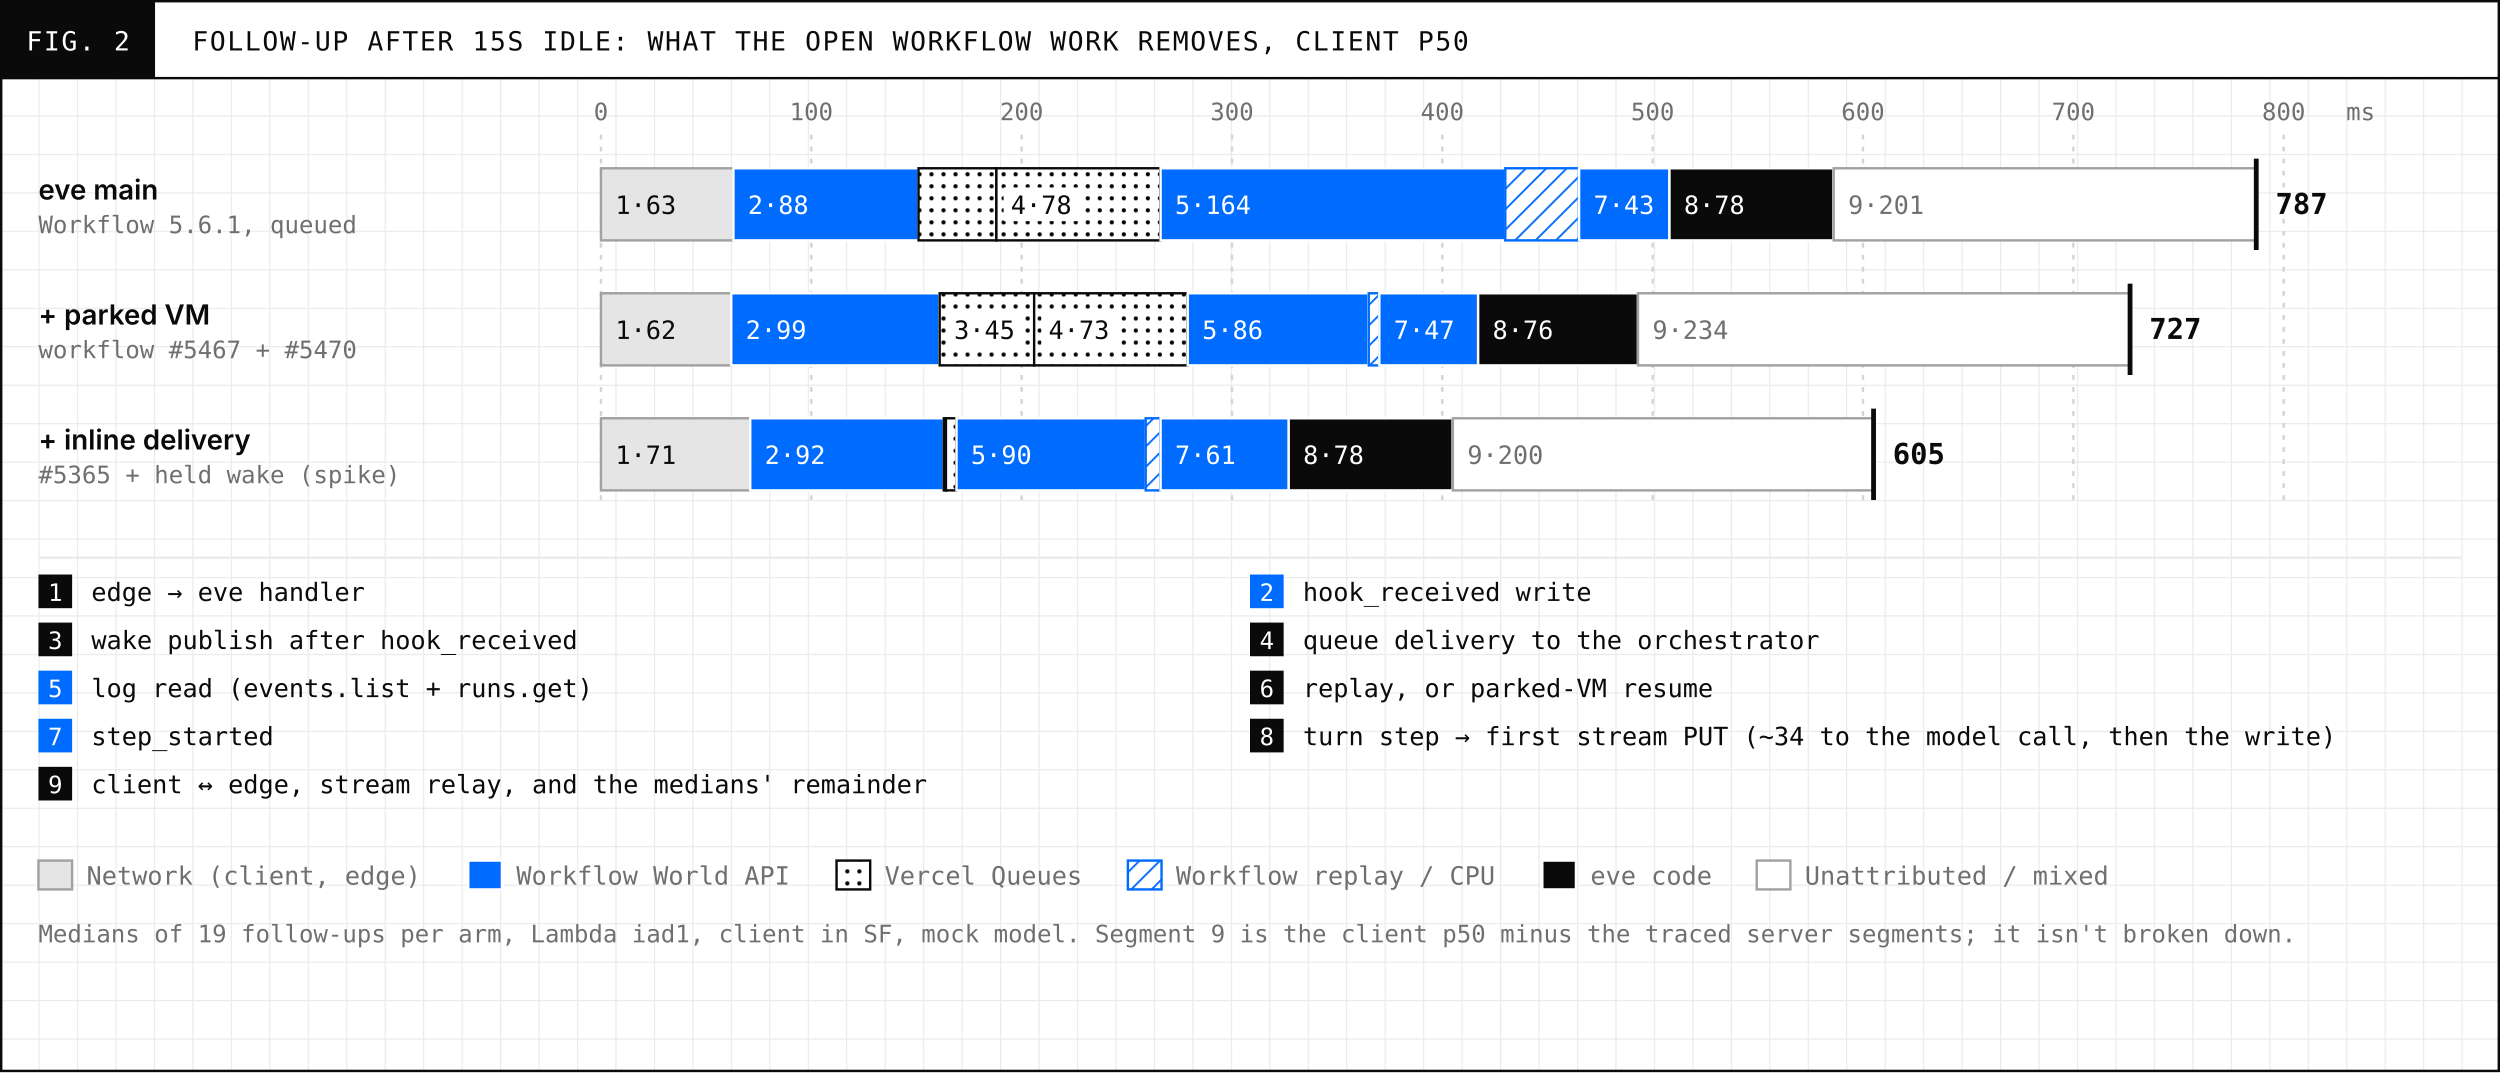
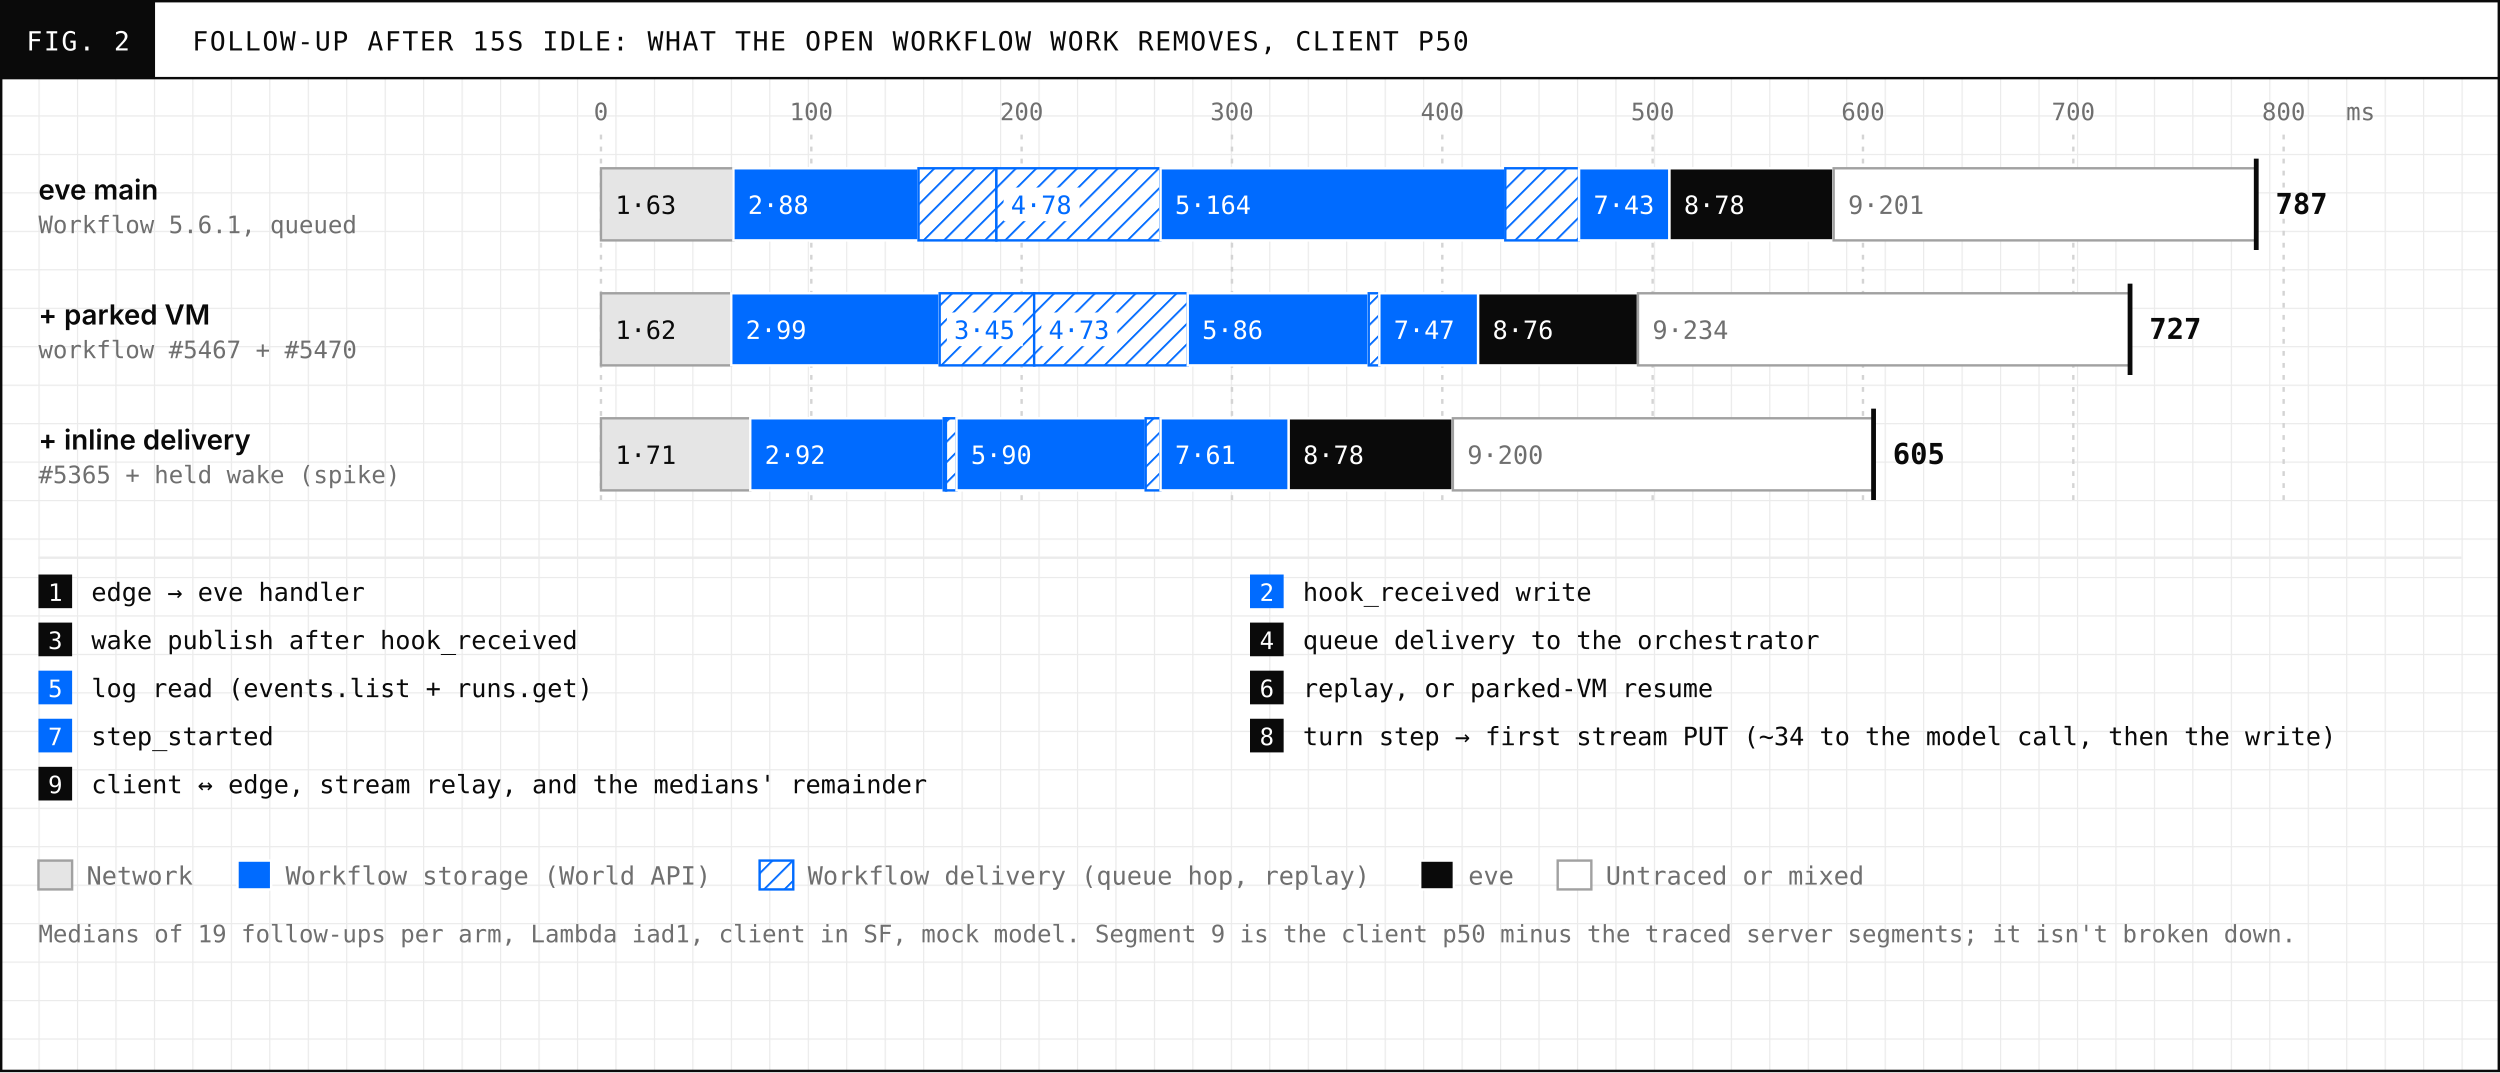
<svg xmlns="http://www.w3.org/2000/svg" width="1040" height="446" viewBox="0 0 1040 446">
  <defs>
    <pattern id="grid" width="16" height="16" patternUnits="userSpaceOnUse">
      <path d="M16 0H0V16" fill="none" stroke="#ebebeb" stroke-width="1" />
    </pattern>
    <pattern id="hatch-ink" width="6" height="6" patternUnits="userSpaceOnUse" patternTransform="rotate(45)">
      <rect width="6" height="6" fill="#fff" />
      <line x1="0" y1="0" x2="0" y2="6" stroke="#0a0a0a" stroke-width="1.5" />
    </pattern>
    <pattern id="hatch-blue" width="6" height="6" patternUnits="userSpaceOnUse" patternTransform="rotate(45)">
      <rect width="6" height="6" fill="#fff" />
      <line x1="0" y1="0" x2="0" y2="6" stroke="#006bff" stroke-width="1.5" />
    </pattern>
    <pattern id="dots" width="5" height="5" patternUnits="userSpaceOnUse">
      <rect width="5" height="5" fill="#fff" />
      <circle cx="2.5" cy="2.5" r="0.9" fill="#0a0a0a" />
    </pattern>
    <marker id="arrow" viewBox="0 0 8 8" refX="7" refY="4" markerWidth="7" markerHeight="7" orient="auto-start-reverse">
      <path d="M0 0L8 4L0 8z" fill="#0a0a0a" />
    </marker>
    <marker id="arrow-blue" viewBox="0 0 8 8" refX="7" refY="4" markerWidth="7" markerHeight="7" orient="auto-start-reverse">
      <path d="M0 0L8 4L0 8z" fill="#006bff" />
    </marker>
  </defs>
  <rect width="1040" height="446" fill="#ffffff" />
  <rect width="1040" height="446" fill="url(#grid)" />
  <rect x="0.5" y="0.5" width="1039" height="445" fill="none" stroke="#0a0a0a" />
  <rect x="0.5" y="0.5" width="1039" height="32" fill="#ffffff" stroke="#0a0a0a" />
  <rect x="0.5" y="0.5" width="64" height="32" fill="#0a0a0a" />
  <text x="32.5" y="21.0" font-family="'Geist Mono', ui-monospace, SFMono-Regular, Menlo, monospace" font-size="11" fill="#ffffff" text-anchor="middle" font-weight="400" letter-spacing="0.06em">FIG. 2</text>
  <text x="80.0" y="21.0" font-family="'Geist Mono', ui-monospace, SFMono-Regular, Menlo, monospace" font-size="11" fill="#0a0a0a" text-anchor="start" font-weight="400" letter-spacing="0.06em">FOLLOW-UP AFTER 15S IDLE: WHAT THE OPEN WORKFLOW WORK REMOVES, CLIENT P50</text>
  <line x1="250.0" y1="56" x2="250.0" y2="210" stroke="#d4d4d4" stroke-dasharray="2 3" />
  <text x="250.0" y="50.0" font-family="'Geist Mono', ui-monospace, SFMono-Regular, Menlo, monospace" font-size="10" fill="#6f6f6f" text-anchor="middle" font-weight="400">0</text>
  <line x1="337.5" y1="56" x2="337.5" y2="210" stroke="#d4d4d4" stroke-dasharray="2 3" />
  <text x="337.5" y="50.0" font-family="'Geist Mono', ui-monospace, SFMono-Regular, Menlo, monospace" font-size="10" fill="#6f6f6f" text-anchor="middle" font-weight="400">100</text>
  <line x1="425.0" y1="56" x2="425.0" y2="210" stroke="#d4d4d4" stroke-dasharray="2 3" />
  <text x="425.0" y="50.0" font-family="'Geist Mono', ui-monospace, SFMono-Regular, Menlo, monospace" font-size="10" fill="#6f6f6f" text-anchor="middle" font-weight="400">200</text>
  <line x1="512.5" y1="56" x2="512.5" y2="210" stroke="#d4d4d4" stroke-dasharray="2 3" />
  <text x="512.5" y="50.0" font-family="'Geist Mono', ui-monospace, SFMono-Regular, Menlo, monospace" font-size="10" fill="#6f6f6f" text-anchor="middle" font-weight="400">300</text>
  <line x1="600.0" y1="56" x2="600.0" y2="210" stroke="#d4d4d4" stroke-dasharray="2 3" />
  <text x="600.0" y="50.0" font-family="'Geist Mono', ui-monospace, SFMono-Regular, Menlo, monospace" font-size="10" fill="#6f6f6f" text-anchor="middle" font-weight="400">400</text>
  <line x1="687.5" y1="56" x2="687.5" y2="210" stroke="#d4d4d4" stroke-dasharray="2 3" />
  <text x="687.5" y="50.0" font-family="'Geist Mono', ui-monospace, SFMono-Regular, Menlo, monospace" font-size="10" fill="#6f6f6f" text-anchor="middle" font-weight="400">500</text>
  <line x1="775.0" y1="56" x2="775.0" y2="210" stroke="#d4d4d4" stroke-dasharray="2 3" />
  <text x="775.0" y="50.0" font-family="'Geist Mono', ui-monospace, SFMono-Regular, Menlo, monospace" font-size="10" fill="#6f6f6f" text-anchor="middle" font-weight="400">600</text>
  <line x1="862.5" y1="56" x2="862.5" y2="210" stroke="#d4d4d4" stroke-dasharray="2 3" />
  <text x="862.5" y="50.0" font-family="'Geist Mono', ui-monospace, SFMono-Regular, Menlo, monospace" font-size="10" fill="#6f6f6f" text-anchor="middle" font-weight="400">700</text>
  <line x1="950.0" y1="56" x2="950.0" y2="210" stroke="#d4d4d4" stroke-dasharray="2 3" />
  <text x="950.0" y="50.0" font-family="'Geist Mono', ui-monospace, SFMono-Regular, Menlo, monospace" font-size="10" fill="#6f6f6f" text-anchor="middle" font-weight="400">800</text>
  <text x="976.0" y="50.0" font-family="'Geist Mono', ui-monospace, SFMono-Regular, Menlo, monospace" font-size="10" fill="#6f6f6f" text-anchor="start" font-weight="400">ms</text>
  <text x="16.0" y="83.0" font-family="'Geist', ui-sans-serif, system-ui, -apple-system, 'Segoe UI', sans-serif" font-size="11.5" fill="#0a0a0a" text-anchor="start" font-weight="600">eve main</text>
  <text x="16.0" y="97.0" font-family="'Geist Mono', ui-monospace, SFMono-Regular, Menlo, monospace" font-size="10" fill="#6f6f6f" text-anchor="start" font-weight="400">Workflow 5.6.1, queued</text>
  <rect x="250.0" y="70" width="55.1" height="30" fill="#e5e5e5" stroke="#a1a1a1" stroke-width="1" />
  <text x="256.0" y="89.0" font-family="'Geist Mono', ui-monospace, SFMono-Regular, Menlo, monospace" font-size="10.5" fill="#0a0a0a" text-anchor="start" font-weight="400">1·63</text>
  <rect x="305.1" y="70" width="77.0" height="30" fill="#006bff" stroke="#ffffff" stroke-width="1" />
  <text x="311.1" y="89.0" font-family="'Geist Mono', ui-monospace, SFMono-Regular, Menlo, monospace" font-size="10.5" fill="#ffffff" text-anchor="start" font-weight="400">2·88</text>
-   <rect x="382.1" y="70" width="32.4" height="30" fill="url(#dots)" stroke="#0a0a0a" stroke-width="1" />
-   <rect x="414.5" y="70" width="68.2" height="30" fill="url(#dots)" stroke="#0a0a0a" stroke-width="1" />
+   <rect x="382.1" y="70" width="32.4" height="30" fill="url(#hatch-blue)" stroke="#006bff" stroke-width="1" />
+   <rect x="414.5" y="70" width="68.2" height="30" fill="url(#hatch-blue)" stroke="#006bff" stroke-width="1" />
  <rect x="417.5" y="78.0" width="31.6" height="14" fill="#fff" />
-   <text x="420.5" y="89.0" font-family="'Geist Mono', ui-monospace, SFMono-Regular, Menlo, monospace" font-size="10.5" fill="#0a0a0a" text-anchor="start" font-weight="400">4·78</text>
+   <text x="420.5" y="89.0" font-family="'Geist Mono', ui-monospace, SFMono-Regular, Menlo, monospace" font-size="10.5" fill="#006bff" text-anchor="start" font-weight="400">4·78</text>
  <rect x="482.8" y="70" width="143.5" height="30" fill="#006bff" stroke="#ffffff" stroke-width="1" />
  <text x="488.8" y="89.0" font-family="'Geist Mono', ui-monospace, SFMono-Regular, Menlo, monospace" font-size="10.5" fill="#ffffff" text-anchor="start" font-weight="400">5·164</text>
  <rect x="626.2" y="70" width="30.6" height="30" fill="url(#hatch-blue)" stroke="#006bff" stroke-width="1" />
  <rect x="656.9" y="70" width="37.6" height="30" fill="#006bff" stroke="#ffffff" stroke-width="1" />
  <text x="662.9" y="89.0" font-family="'Geist Mono', ui-monospace, SFMono-Regular, Menlo, monospace" font-size="10.5" fill="#ffffff" text-anchor="start" font-weight="400">7·43</text>
  <rect x="694.5" y="70" width="68.2" height="30" fill="#0a0a0a" stroke="#ffffff" stroke-width="1" />
  <text x="700.5" y="89.0" font-family="'Geist Mono', ui-monospace, SFMono-Regular, Menlo, monospace" font-size="10.5" fill="#ffffff" text-anchor="start" font-weight="400">8·78</text>
  <rect x="762.8" y="70" width="175.9" height="30" fill="#ffffff" stroke="#a1a1a1" stroke-width="1" />
  <text x="768.8" y="89.0" font-family="'Geist Mono', ui-monospace, SFMono-Regular, Menlo, monospace" font-size="10.5" fill="#6f6f6f" text-anchor="start" font-weight="400">9·201</text>
  <line x1="938.6" y1="66" x2="938.6" y2="104" stroke="#0a0a0a" stroke-width="2" />
  <text x="946.6" y="89.0" font-family="'Geist Mono', ui-monospace, SFMono-Regular, Menlo, monospace" font-size="12" fill="#0a0a0a" text-anchor="start" font-weight="600">787</text>
  <text x="16.0" y="135.0" font-family="'Geist', ui-sans-serif, system-ui, -apple-system, 'Segoe UI', sans-serif" font-size="11.5" fill="#0a0a0a" text-anchor="start" font-weight="600">+ parked VM</text>
  <text x="16.0" y="149.0" font-family="'Geist Mono', ui-monospace, SFMono-Regular, Menlo, monospace" font-size="10" fill="#6f6f6f" text-anchor="start" font-weight="400">workflow #5467 + #5470</text>
  <rect x="250.0" y="122" width="54.2" height="30" fill="#e5e5e5" stroke="#a1a1a1" stroke-width="1" />
  <text x="256.0" y="141.0" font-family="'Geist Mono', ui-monospace, SFMono-Regular, Menlo, monospace" font-size="10.5" fill="#0a0a0a" text-anchor="start" font-weight="400">1·62</text>
  <rect x="304.2" y="122" width="86.6" height="30" fill="#006bff" stroke="#ffffff" stroke-width="1" />
  <text x="310.2" y="141.0" font-family="'Geist Mono', ui-monospace, SFMono-Regular, Menlo, monospace" font-size="10.5" fill="#ffffff" text-anchor="start" font-weight="400">2·99</text>
-   <rect x="390.9" y="122" width="39.4" height="30" fill="url(#dots)" stroke="#0a0a0a" stroke-width="1" />
+   <rect x="390.9" y="122" width="39.4" height="30" fill="url(#hatch-blue)" stroke="#006bff" stroke-width="1" />
  <rect x="393.9" y="130.0" width="31.6" height="14" fill="#fff" />
-   <text x="396.9" y="141.0" font-family="'Geist Mono', ui-monospace, SFMono-Regular, Menlo, monospace" font-size="10.5" fill="#0a0a0a" text-anchor="start" font-weight="400">3·45</text>
-   <rect x="430.2" y="122" width="63.9" height="30" fill="url(#dots)" stroke="#0a0a0a" stroke-width="1" />
+   <text x="396.9" y="141.0" font-family="'Geist Mono', ui-monospace, SFMono-Regular, Menlo, monospace" font-size="10.5" fill="#006bff" text-anchor="start" font-weight="400">3·45</text>
+   <rect x="430.2" y="122" width="63.9" height="30" fill="url(#hatch-blue)" stroke="#006bff" stroke-width="1" />
  <rect x="433.2" y="130.0" width="31.6" height="14" fill="#fff" />
-   <text x="436.2" y="141.0" font-family="'Geist Mono', ui-monospace, SFMono-Regular, Menlo, monospace" font-size="10.5" fill="#0a0a0a" text-anchor="start" font-weight="400">4·73</text>
+   <text x="436.2" y="141.0" font-family="'Geist Mono', ui-monospace, SFMono-Regular, Menlo, monospace" font-size="10.5" fill="#006bff" text-anchor="start" font-weight="400">4·73</text>
  <rect x="494.1" y="122" width="75.2" height="30" fill="#006bff" stroke="#ffffff" stroke-width="1" />
  <text x="500.1" y="141.0" font-family="'Geist Mono', ui-monospace, SFMono-Regular, Menlo, monospace" font-size="10.5" fill="#ffffff" text-anchor="start" font-weight="400">5·86</text>
  <rect x="569.4" y="122" width="4.4" height="30" fill="url(#hatch-blue)" stroke="#006bff" stroke-width="1" />
  <rect x="573.8" y="122" width="41.1" height="30" fill="#006bff" stroke="#ffffff" stroke-width="1" />
  <text x="579.8" y="141.0" font-family="'Geist Mono', ui-monospace, SFMono-Regular, Menlo, monospace" font-size="10.5" fill="#ffffff" text-anchor="start" font-weight="400">7·47</text>
  <rect x="614.9" y="122" width="66.5" height="30" fill="#0a0a0a" stroke="#ffffff" stroke-width="1" />
  <text x="620.9" y="141.0" font-family="'Geist Mono', ui-monospace, SFMono-Regular, Menlo, monospace" font-size="10.5" fill="#ffffff" text-anchor="start" font-weight="400">8·76</text>
  <rect x="681.4" y="122" width="204.8" height="30" fill="#ffffff" stroke="#a1a1a1" stroke-width="1" />
  <text x="687.4" y="141.0" font-family="'Geist Mono', ui-monospace, SFMono-Regular, Menlo, monospace" font-size="10.5" fill="#6f6f6f" text-anchor="start" font-weight="400">9·234</text>
  <line x1="886.1" y1="118" x2="886.1" y2="156" stroke="#0a0a0a" stroke-width="2" />
  <text x="894.1" y="141.0" font-family="'Geist Mono', ui-monospace, SFMono-Regular, Menlo, monospace" font-size="12" fill="#0a0a0a" text-anchor="start" font-weight="600">727</text>
  <text x="16.0" y="187.0" font-family="'Geist', ui-sans-serif, system-ui, -apple-system, 'Segoe UI', sans-serif" font-size="11.5" fill="#0a0a0a" text-anchor="start" font-weight="600">+ inline delivery</text>
  <text x="16.0" y="201.0" font-family="'Geist Mono', ui-monospace, SFMono-Regular, Menlo, monospace" font-size="10" fill="#6f6f6f" text-anchor="start" font-weight="400">#5365 + held wake (spike)</text>
  <rect x="250.0" y="174" width="62.1" height="30" fill="#e5e5e5" stroke="#a1a1a1" stroke-width="1" />
  <text x="256.0" y="193.0" font-family="'Geist Mono', ui-monospace, SFMono-Regular, Menlo, monospace" font-size="10.5" fill="#0a0a0a" text-anchor="start" font-weight="400">1·71</text>
  <rect x="312.1" y="174" width="80.5" height="30" fill="#006bff" stroke="#ffffff" stroke-width="1" />
  <text x="318.1" y="193.0" font-family="'Geist Mono', ui-monospace, SFMono-Regular, Menlo, monospace" font-size="10.5" fill="#ffffff" text-anchor="start" font-weight="400">2·92</text>
-   <rect x="392.6" y="174" width="1.0" height="30" fill="url(#dots)" stroke="#0a0a0a" stroke-width="1" />
-   <rect x="393.5" y="174" width="4.4" height="30" fill="url(#dots)" stroke="#0a0a0a" stroke-width="1" />
+   <rect x="392.6" y="174" width="1.0" height="30" fill="url(#hatch-blue)" stroke="#006bff" stroke-width="1" />
+   <rect x="393.5" y="174" width="4.4" height="30" fill="url(#hatch-blue)" stroke="#006bff" stroke-width="1" />
  <rect x="397.9" y="174" width="78.8" height="30" fill="#006bff" stroke="#ffffff" stroke-width="1" />
  <text x="403.9" y="193.0" font-family="'Geist Mono', ui-monospace, SFMono-Regular, Menlo, monospace" font-size="10.5" fill="#ffffff" text-anchor="start" font-weight="400">5·90</text>
  <rect x="476.6" y="174" width="6.1" height="30" fill="url(#hatch-blue)" stroke="#006bff" stroke-width="1" />
  <rect x="482.8" y="174" width="53.4" height="30" fill="#006bff" stroke="#ffffff" stroke-width="1" />
  <text x="488.8" y="193.0" font-family="'Geist Mono', ui-monospace, SFMono-Regular, Menlo, monospace" font-size="10.5" fill="#ffffff" text-anchor="start" font-weight="400">7·61</text>
  <rect x="536.1" y="174" width="68.2" height="30" fill="#0a0a0a" stroke="#ffffff" stroke-width="1" />
  <text x="542.1" y="193.0" font-family="'Geist Mono', ui-monospace, SFMono-Regular, Menlo, monospace" font-size="10.5" fill="#ffffff" text-anchor="start" font-weight="400">8·78</text>
  <rect x="604.4" y="174" width="175.0" height="30" fill="#ffffff" stroke="#a1a1a1" stroke-width="1" />
  <text x="610.4" y="193.0" font-family="'Geist Mono', ui-monospace, SFMono-Regular, Menlo, monospace" font-size="10.5" fill="#6f6f6f" text-anchor="start" font-weight="400">9·200</text>
  <line x1="779.4" y1="170" x2="779.4" y2="208" stroke="#0a0a0a" stroke-width="2" />
  <text x="787.4" y="193.0" font-family="'Geist Mono', ui-monospace, SFMono-Regular, Menlo, monospace" font-size="12" fill="#0a0a0a" text-anchor="start" font-weight="600">605</text>
  <line x1="16" y1="232" x2="1024" y2="232" stroke="#ebebeb" />
  <rect x="16.0" y="239" width="14" height="14" fill="#0a0a0a" />
  <text x="23.0" y="250.0" font-family="'Geist Mono', ui-monospace, SFMono-Regular, Menlo, monospace" font-size="10" fill="#fff" text-anchor="middle" font-weight="400">1</text>
  <text x="38.0" y="250.0" font-family="'Geist Mono', ui-monospace, SFMono-Regular, Menlo, monospace" font-size="10.5" fill="#0a0a0a" text-anchor="start" font-weight="400">edge → eve handler</text>
  <rect x="520.0" y="239" width="14" height="14" fill="#006bff" />
  <text x="527.0" y="250.0" font-family="'Geist Mono', ui-monospace, SFMono-Regular, Menlo, monospace" font-size="10" fill="#fff" text-anchor="middle" font-weight="400">2</text>
  <text x="542.0" y="250.0" font-family="'Geist Mono', ui-monospace, SFMono-Regular, Menlo, monospace" font-size="10.5" fill="#0a0a0a" text-anchor="start" font-weight="400">hook_received write</text>
  <rect x="16.0" y="259" width="14" height="14" fill="#0a0a0a" />
  <text x="23.0" y="270.0" font-family="'Geist Mono', ui-monospace, SFMono-Regular, Menlo, monospace" font-size="10" fill="#fff" text-anchor="middle" font-weight="400">3</text>
  <text x="38.0" y="270.0" font-family="'Geist Mono', ui-monospace, SFMono-Regular, Menlo, monospace" font-size="10.5" fill="#0a0a0a" text-anchor="start" font-weight="400">wake publish after hook_received</text>
  <rect x="520.0" y="259" width="14" height="14" fill="#0a0a0a" />
  <text x="527.0" y="270.0" font-family="'Geist Mono', ui-monospace, SFMono-Regular, Menlo, monospace" font-size="10" fill="#fff" text-anchor="middle" font-weight="400">4</text>
  <text x="542.0" y="270.0" font-family="'Geist Mono', ui-monospace, SFMono-Regular, Menlo, monospace" font-size="10.5" fill="#0a0a0a" text-anchor="start" font-weight="400">queue delivery to the orchestrator</text>
  <rect x="16.0" y="279" width="14" height="14" fill="#006bff" />
  <text x="23.0" y="290.0" font-family="'Geist Mono', ui-monospace, SFMono-Regular, Menlo, monospace" font-size="10" fill="#fff" text-anchor="middle" font-weight="400">5</text>
  <text x="38.0" y="290.0" font-family="'Geist Mono', ui-monospace, SFMono-Regular, Menlo, monospace" font-size="10.5" fill="#0a0a0a" text-anchor="start" font-weight="400">log read (events.list + runs.get)</text>
  <rect x="520.0" y="279" width="14" height="14" fill="#0a0a0a" />
  <text x="527.0" y="290.0" font-family="'Geist Mono', ui-monospace, SFMono-Regular, Menlo, monospace" font-size="10" fill="#fff" text-anchor="middle" font-weight="400">6</text>
  <text x="542.0" y="290.0" font-family="'Geist Mono', ui-monospace, SFMono-Regular, Menlo, monospace" font-size="10.5" fill="#0a0a0a" text-anchor="start" font-weight="400">replay, or parked-VM resume</text>
  <rect x="16.0" y="299" width="14" height="14" fill="#006bff" />
  <text x="23.0" y="310.0" font-family="'Geist Mono', ui-monospace, SFMono-Regular, Menlo, monospace" font-size="10" fill="#fff" text-anchor="middle" font-weight="400">7</text>
  <text x="38.0" y="310.0" font-family="'Geist Mono', ui-monospace, SFMono-Regular, Menlo, monospace" font-size="10.5" fill="#0a0a0a" text-anchor="start" font-weight="400">step_started</text>
  <rect x="520.0" y="299" width="14" height="14" fill="#0a0a0a" />
  <text x="527.0" y="310.0" font-family="'Geist Mono', ui-monospace, SFMono-Regular, Menlo, monospace" font-size="10" fill="#fff" text-anchor="middle" font-weight="400">8</text>
  <text x="542.0" y="310.0" font-family="'Geist Mono', ui-monospace, SFMono-Regular, Menlo, monospace" font-size="10.5" fill="#0a0a0a" text-anchor="start" font-weight="400">turn step → first stream PUT (~34 to the model call, then the write)</text>
  <rect x="16.0" y="319" width="14" height="14" fill="#0a0a0a" />
  <text x="23.0" y="330.0" font-family="'Geist Mono', ui-monospace, SFMono-Regular, Menlo, monospace" font-size="10" fill="#fff" text-anchor="middle" font-weight="400">9</text>
  <text x="38.0" y="330.0" font-family="'Geist Mono', ui-monospace, SFMono-Regular, Menlo, monospace" font-size="10.5" fill="#0a0a0a" text-anchor="start" font-weight="400">client ↔ edge, stream relay, and the medians' remainder</text>
  <rect x="16.0" y="358" width="14.0" height="12" fill="#e5e5e5" stroke="#a1a1a1" stroke-width="1" />
-   <text x="36.0" y="368.0" font-family="'Geist Mono', ui-monospace, SFMono-Regular, Menlo, monospace" font-size="10.5" fill="#6f6f6f" text-anchor="start" font-weight="400">Network (client, edge)</text>
-   <rect x="194.8" y="358" width="14.0" height="12" fill="#006bff" stroke="#ffffff" stroke-width="1" />
-   <text x="214.8" y="368.0" font-family="'Geist Mono', ui-monospace, SFMono-Regular, Menlo, monospace" font-size="10.5" fill="#6f6f6f" text-anchor="start" font-weight="400">Workflow World API</text>
-   <rect x="348.0" y="358" width="14.0" height="12" fill="url(#dots)" stroke="#0a0a0a" stroke-width="1" />
-   <text x="368.0" y="368.0" font-family="'Geist Mono', ui-monospace, SFMono-Regular, Menlo, monospace" font-size="10.5" fill="#6f6f6f" text-anchor="start" font-weight="400">Vercel Queues</text>
-   <rect x="469.2" y="358" width="14.0" height="12" fill="url(#hatch-blue)" stroke="#006bff" stroke-width="1" />
-   <text x="489.2" y="368.0" font-family="'Geist Mono', ui-monospace, SFMono-Regular, Menlo, monospace" font-size="10.5" fill="#6f6f6f" text-anchor="start" font-weight="400">Workflow replay / CPU</text>
-   <rect x="641.6" y="358" width="14.0" height="12" fill="#0a0a0a" stroke="#ffffff" stroke-width="1" />
-   <text x="661.6" y="368.0" font-family="'Geist Mono', ui-monospace, SFMono-Regular, Menlo, monospace" font-size="10.5" fill="#6f6f6f" text-anchor="start" font-weight="400">eve code</text>
-   <rect x="730.8" y="358" width="14.0" height="12" fill="#ffffff" stroke="#a1a1a1" stroke-width="1" />
-   <text x="750.8" y="368.0" font-family="'Geist Mono', ui-monospace, SFMono-Regular, Menlo, monospace" font-size="10.5" fill="#6f6f6f" text-anchor="start" font-weight="400">Unattributed / mixed</text>
+   <text x="36.0" y="368.0" font-family="'Geist Mono', ui-monospace, SFMono-Regular, Menlo, monospace" font-size="10.5" fill="#6f6f6f" text-anchor="start" font-weight="400">Network</text>
+   <rect x="98.8" y="358" width="14.0" height="12" fill="#006bff" stroke="#ffffff" stroke-width="1" />
+   <text x="118.8" y="368.0" font-family="'Geist Mono', ui-monospace, SFMono-Regular, Menlo, monospace" font-size="10.5" fill="#6f6f6f" text-anchor="start" font-weight="400">Workflow storage (World API)</text>
+   <rect x="316.0" y="358" width="14.0" height="12" fill="url(#hatch-blue)" stroke="#006bff" stroke-width="1" />
+   <text x="336.0" y="368.0" font-family="'Geist Mono', ui-monospace, SFMono-Regular, Menlo, monospace" font-size="10.5" fill="#6f6f6f" text-anchor="start" font-weight="400">Workflow delivery (queue hop, replay)</text>
+   <rect x="590.8" y="358" width="14.0" height="12" fill="#0a0a0a" stroke="#ffffff" stroke-width="1" />
+   <text x="610.8" y="368.0" font-family="'Geist Mono', ui-monospace, SFMono-Regular, Menlo, monospace" font-size="10.5" fill="#6f6f6f" text-anchor="start" font-weight="400">eve</text>
+   <rect x="648.0" y="358" width="14.0" height="12" fill="#ffffff" stroke="#a1a1a1" stroke-width="1" />
+   <text x="668.0" y="368.0" font-family="'Geist Mono', ui-monospace, SFMono-Regular, Menlo, monospace" font-size="10.5" fill="#6f6f6f" text-anchor="start" font-weight="400">Untraced or mixed</text>
  <text x="16.0" y="392.0" font-family="'Geist Mono', ui-monospace, SFMono-Regular, Menlo, monospace" font-size="10" fill="#6f6f6f" text-anchor="start" font-weight="400">Medians of 19 follow-ups per arm, Lambda iad1, client in SF, mock model. Segment 9 is the client p50 minus the traced server segments; it isn't broken down.</text>
</svg>
